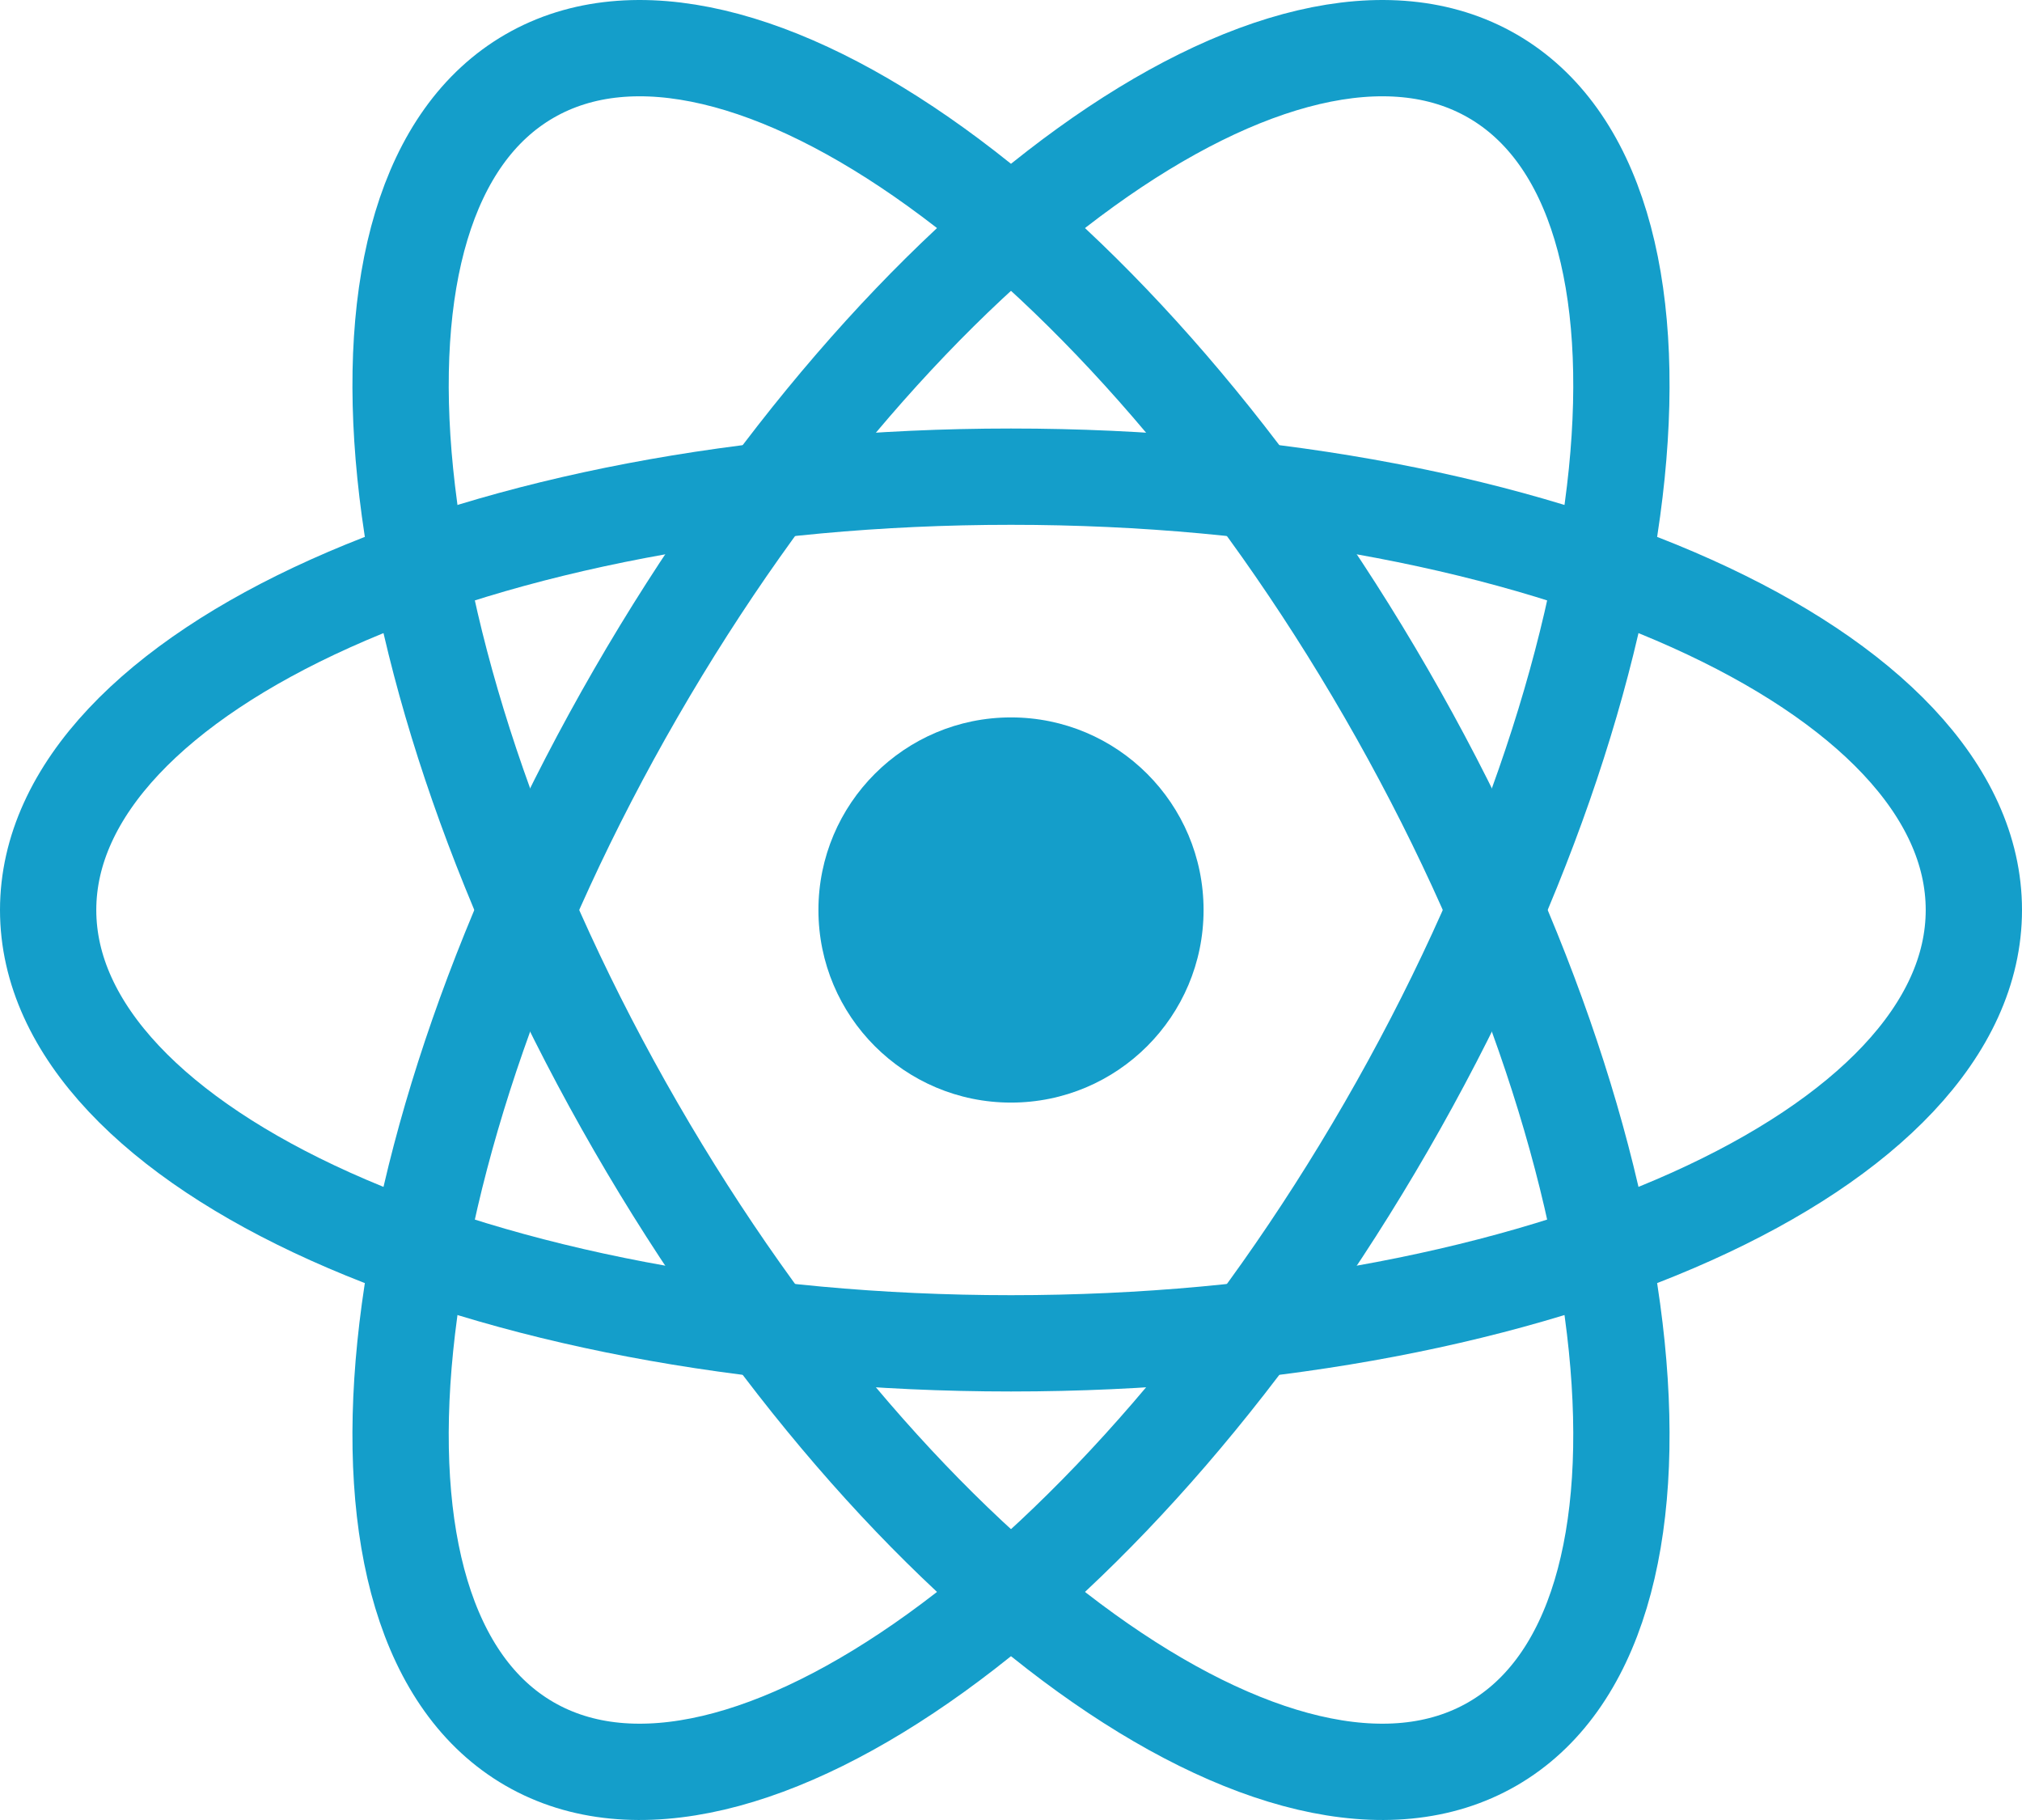
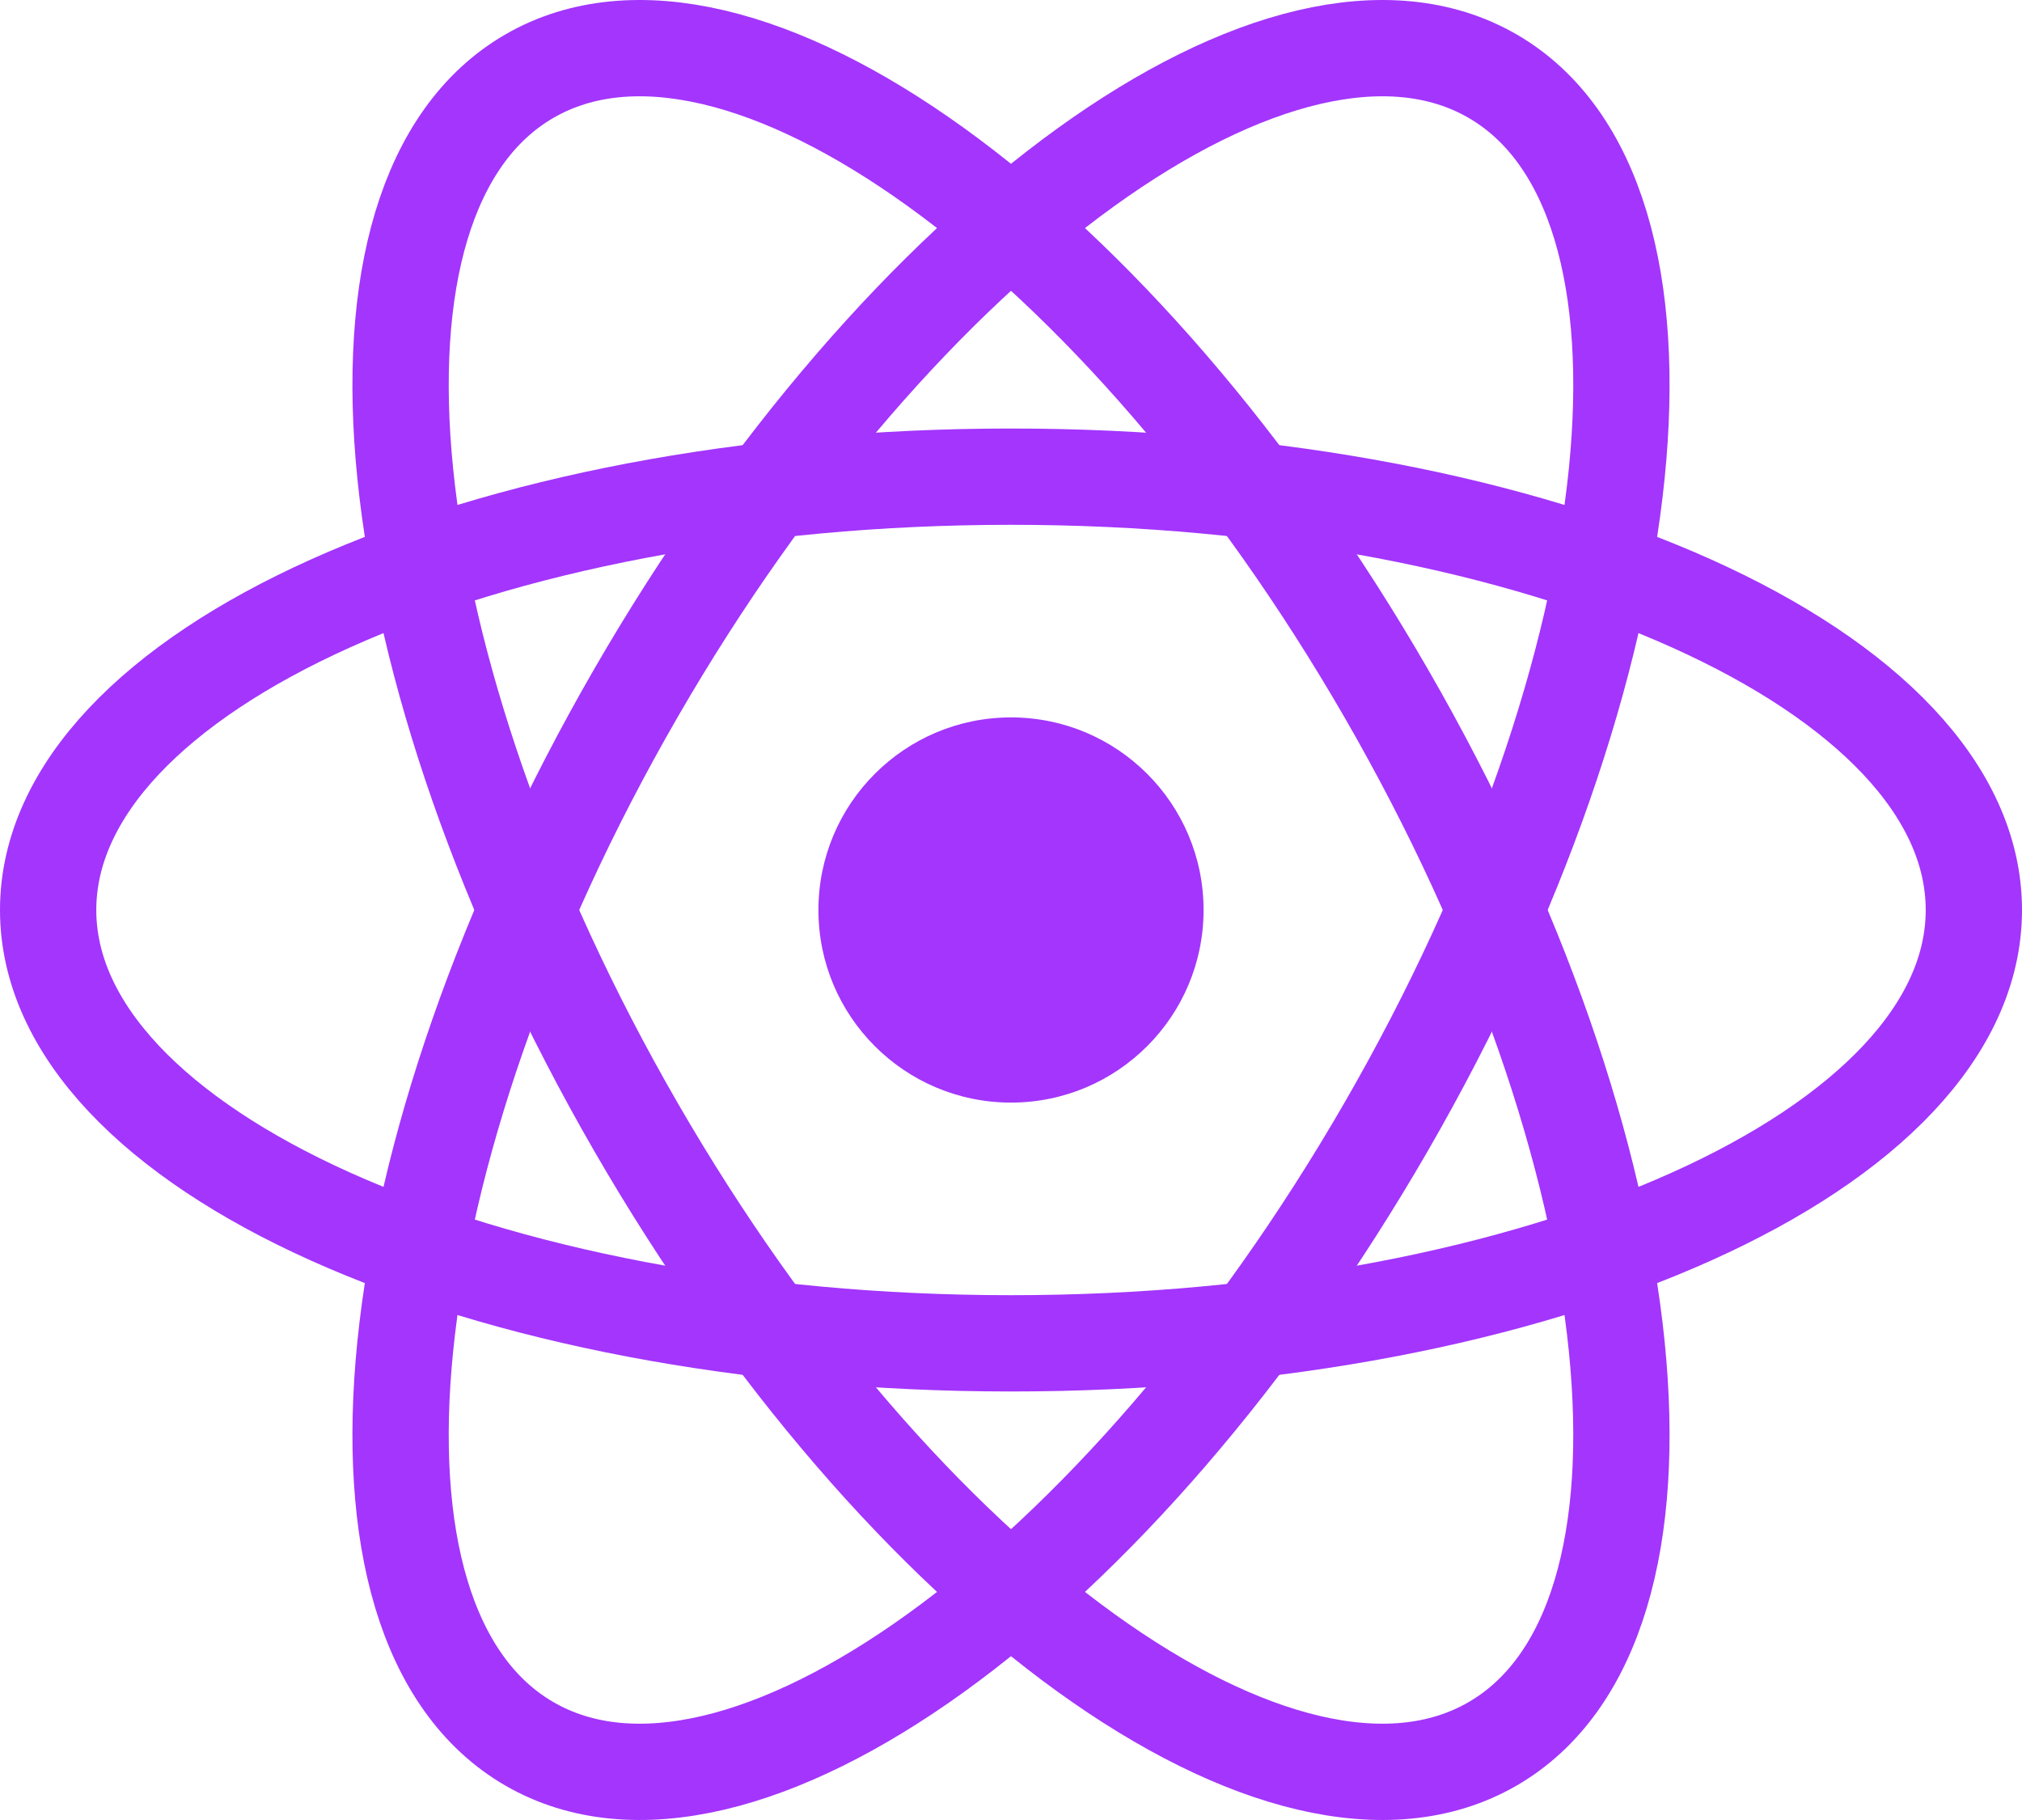
<svg xmlns="http://www.w3.org/2000/svg" width="100%" height="100%" viewBox="-10.5 -9.45 21 18.9" fill="none">
-   <circle cx="0" cy="0" r="2" fill="#149eca" />
-   <g stroke="#149eca" stroke-width="1" fill="none">
+   <circle cx="0" cy="0" r="2" fill="#A335FD" />
+   <g stroke="#A335FD" stroke-width="1" fill="none">
    <ellipse rx="10" ry="4.5" />
    <ellipse rx="10" ry="4.5" transform="rotate(60)" />
    <ellipse rx="10" ry="4.5" transform="rotate(120)" />
  </g>
</svg>
